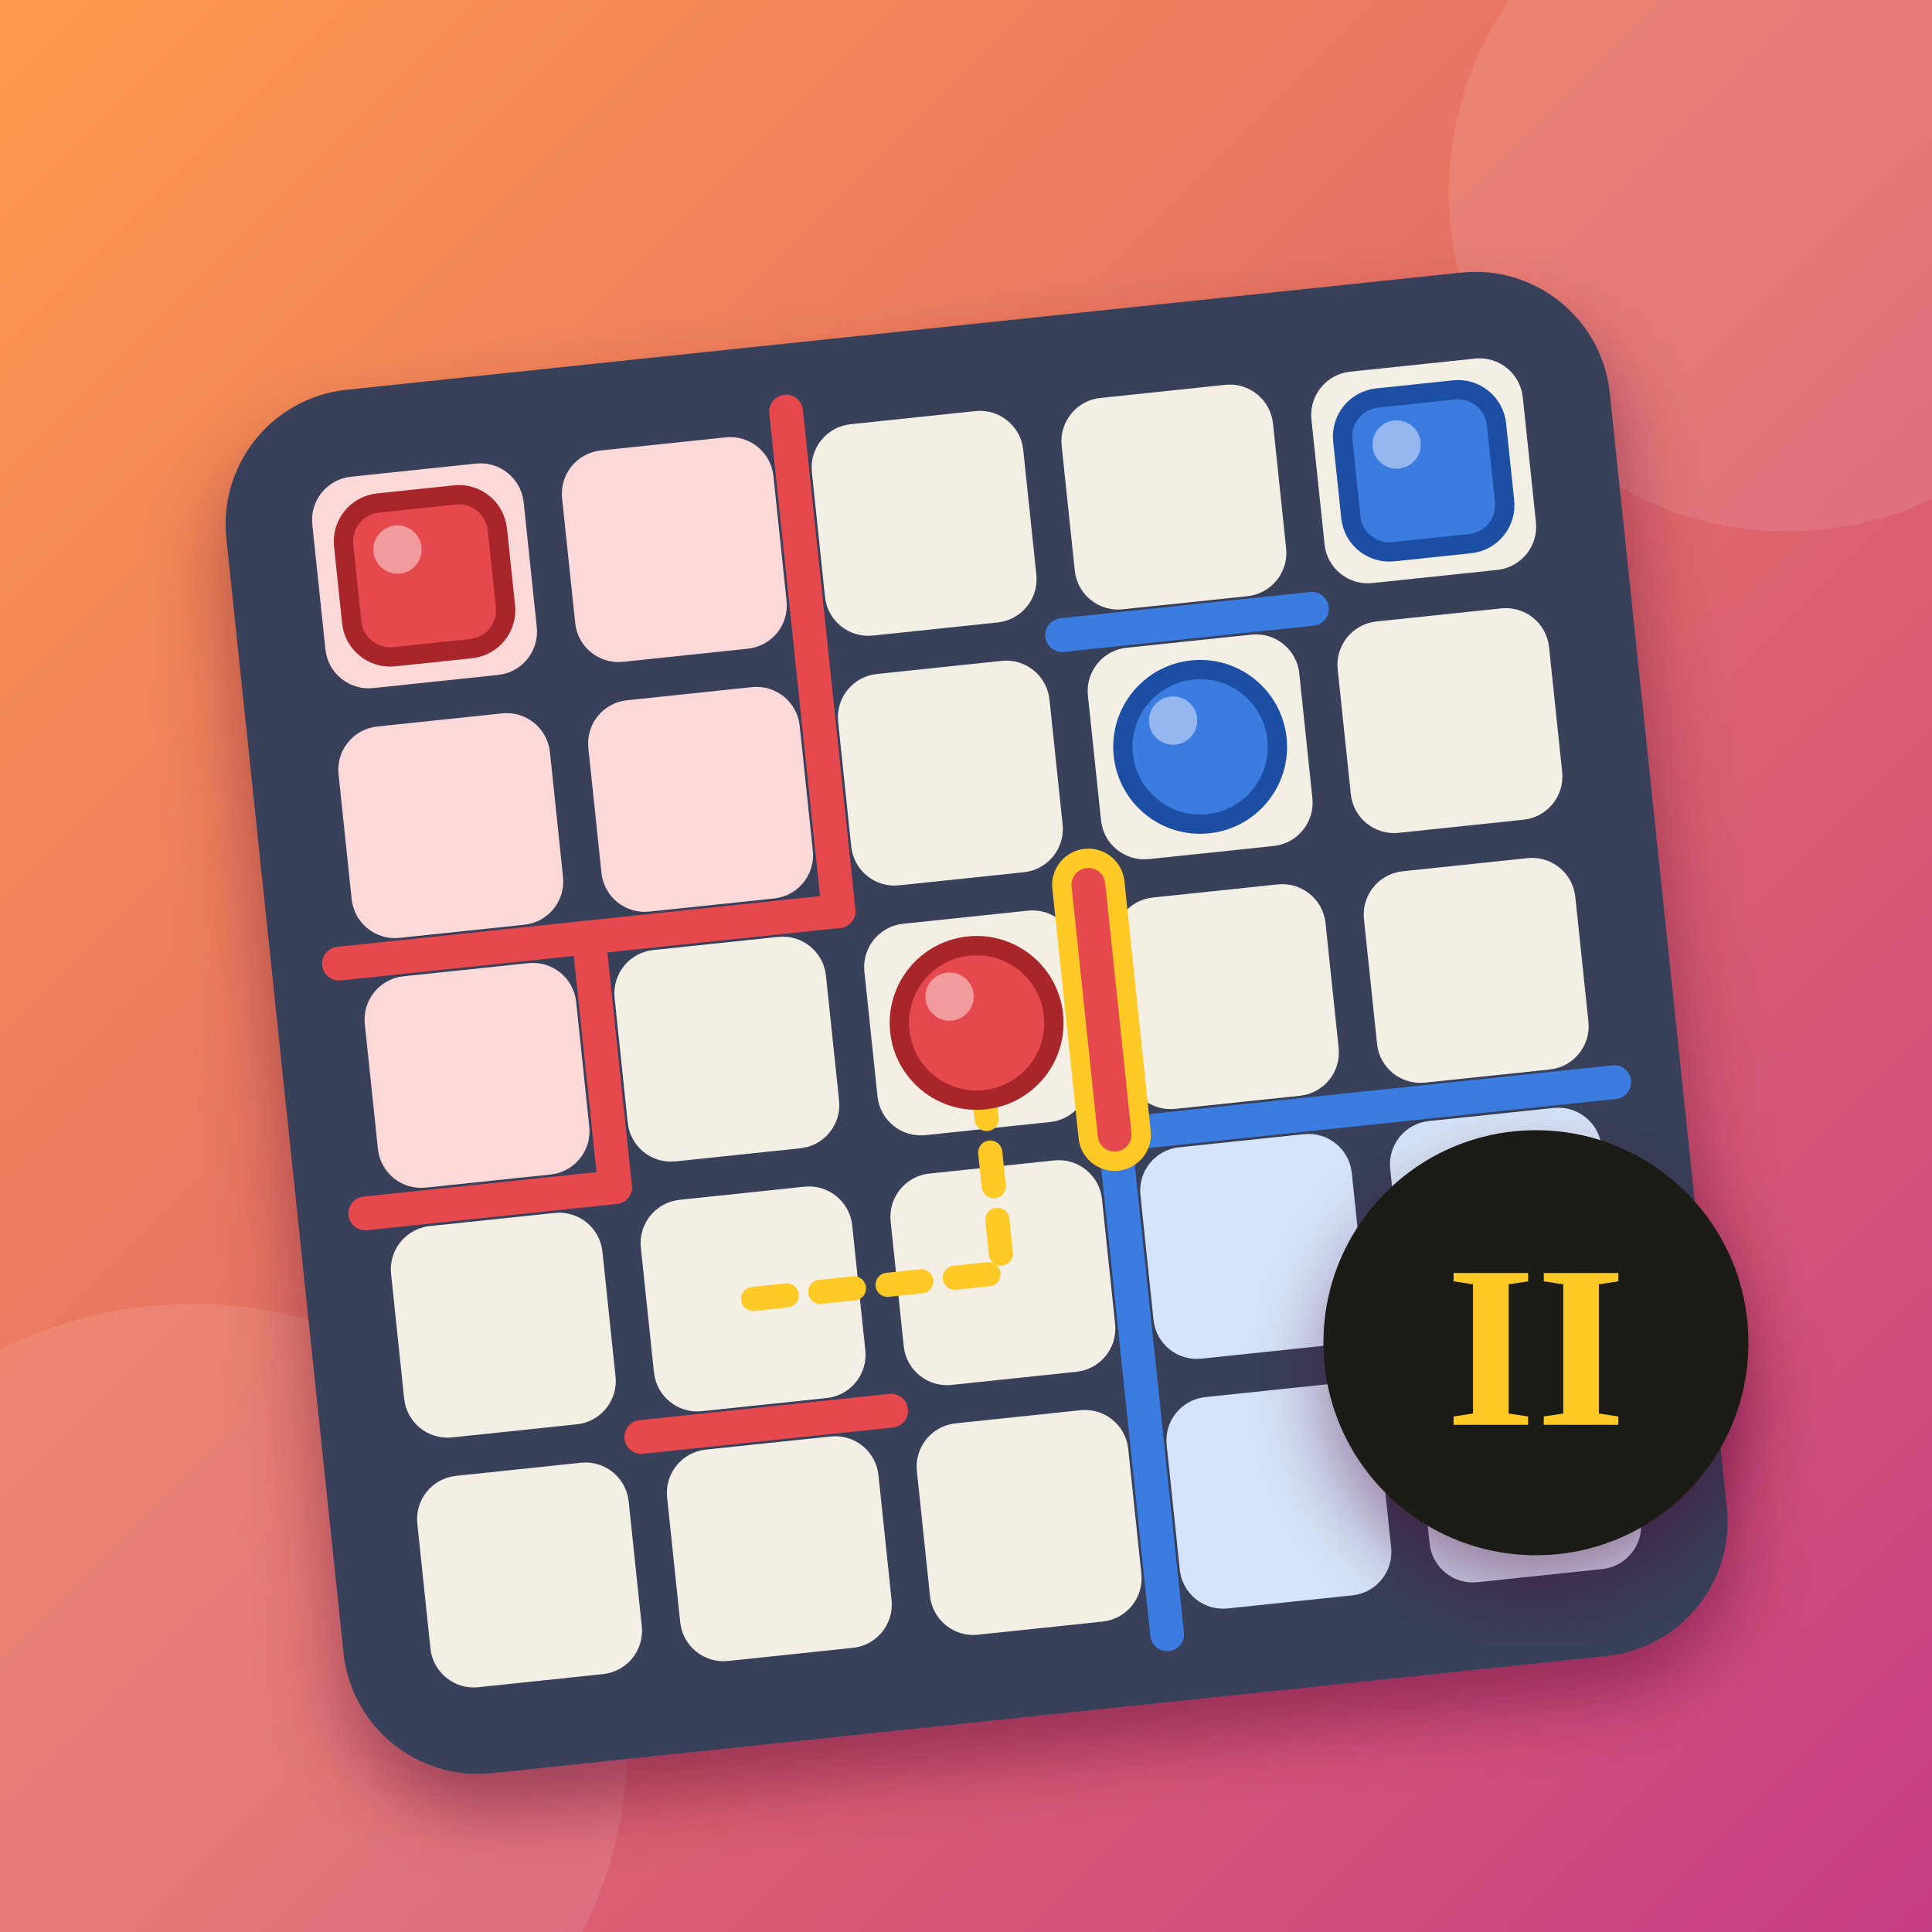
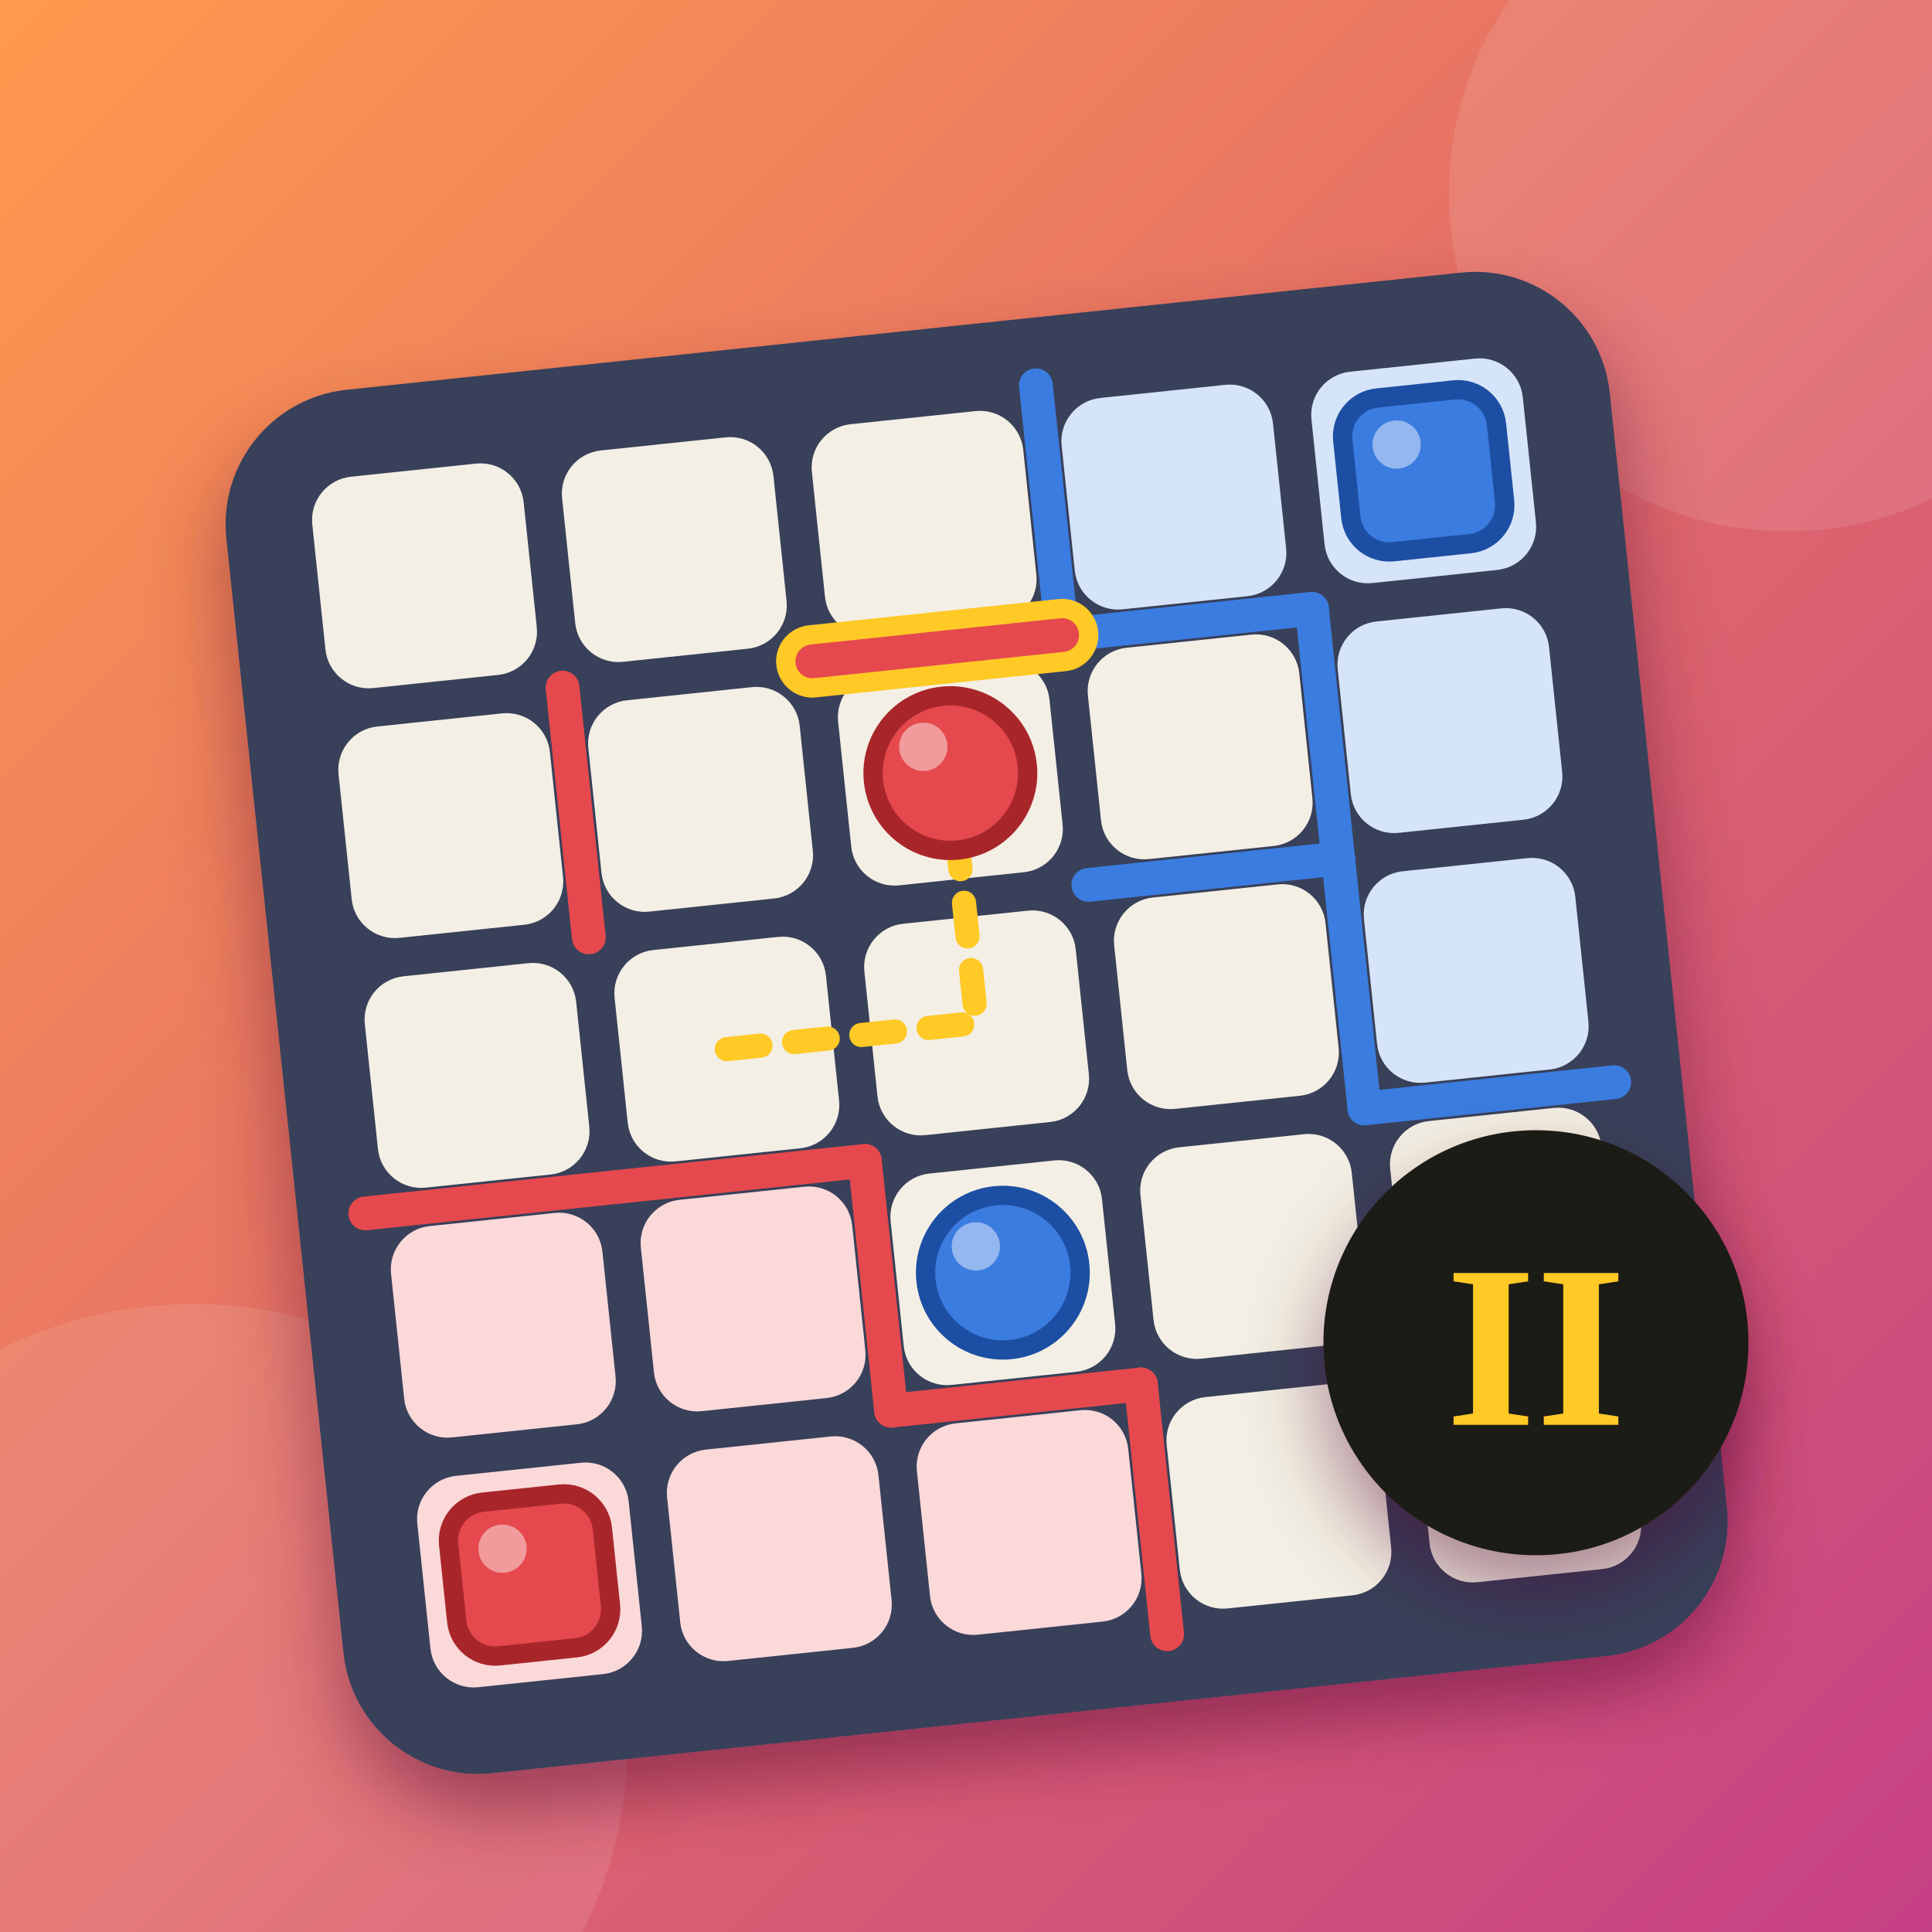
<svg xmlns="http://www.w3.org/2000/svg" viewBox="0 0 400 400">
  <defs>
    <linearGradient id="bg" x1="0" y1="0" x2="1" y2="1">
      <stop offset="0" stop-color="#ff9a4d" />
      <stop offset="1" stop-color="#c63f86" />
    </linearGradient>
    <filter id="sh" x="-20%" y="-20%" width="140%" height="140%">
      <feDropShadow dx="0" dy="8" stdDeviation="8" flood-color="#4a0f2c" flood-opacity=".45" />
    </filter>
  </defs>
  <rect width="400" height="400" fill="url(#bg)" />
  <circle cx="40" cy="360" r="90" fill="#fff" opacity=".1" />
  <circle cx="370" cy="40" r="70" fill="#fff" opacity=".1" />
  <g transform="rotate(-6 200 210)" filter="url(#sh)">
    <rect x="58" y="68" width="288" height="288" rx="28" fill="#38405a" />
-     <rect x="76" y="86" width="44" height="44" rx="9" fill="#fbd9d9" />
-     <rect x="128" y="86" width="44" height="44" rx="9" fill="#fbd9d9" />
+     <rect x="76" y="86" width="44" height="44" rx="9" fill="#f4efe4" />
+     <rect x="128" y="86" width="44" height="44" rx="9" fill="#f4efe4" />
    <rect x="180" y="86" width="44" height="44" rx="9" fill="#f4efe4" />
-     <rect x="232" y="86" width="44" height="44" rx="9" fill="#f4efe4" />
-     <rect x="284" y="86" width="44" height="44" rx="9" fill="#f4efe4" />
-     <rect x="76" y="138" width="44" height="44" rx="9" fill="#fbd9d9" />
-     <rect x="128" y="138" width="44" height="44" rx="9" fill="#fbd9d9" />
+     <rect x="232" y="86" width="44" height="44" rx="9" fill="#d6e4fa" />
+     <rect x="284" y="86" width="44" height="44" rx="9" fill="#d6e4fa" />
+     <rect x="76" y="138" width="44" height="44" rx="9" fill="#f4efe4" />
+     <rect x="128" y="138" width="44" height="44" rx="9" fill="#f4efe4" />
    <rect x="180" y="138" width="44" height="44" rx="9" fill="#f4efe4" />
    <rect x="232" y="138" width="44" height="44" rx="9" fill="#f4efe4" />
-     <rect x="284" y="138" width="44" height="44" rx="9" fill="#f4efe4" />
-     <rect x="76" y="190" width="44" height="44" rx="9" fill="#fbd9d9" />
+     <rect x="284" y="138" width="44" height="44" rx="9" fill="#d6e4fa" />
+     <rect x="76" y="190" width="44" height="44" rx="9" fill="#f4efe4" />
    <rect x="128" y="190" width="44" height="44" rx="9" fill="#f4efe4" />
    <rect x="180" y="190" width="44" height="44" rx="9" fill="#f4efe4" />
    <rect x="232" y="190" width="44" height="44" rx="9" fill="#f4efe4" />
-     <rect x="284" y="190" width="44" height="44" rx="9" fill="#f4efe4" />
-     <rect x="76" y="242" width="44" height="44" rx="9" fill="#f4efe4" />
-     <rect x="128" y="242" width="44" height="44" rx="9" fill="#f4efe4" />
+     <rect x="284" y="190" width="44" height="44" rx="9" fill="#d6e4fa" />
+     <rect x="76" y="242" width="44" height="44" rx="9" fill="#fbd9d9" />
+     <rect x="128" y="242" width="44" height="44" rx="9" fill="#fbd9d9" />
    <rect x="180" y="242" width="44" height="44" rx="9" fill="#f4efe4" />
-     <rect x="232" y="242" width="44" height="44" rx="9" fill="#d6e4fa" />
-     <rect x="284" y="242" width="44" height="44" rx="9" fill="#d6e4fa" />
-     <rect x="76" y="294" width="44" height="44" rx="9" fill="#f4efe4" />
-     <rect x="128" y="294" width="44" height="44" rx="9" fill="#f4efe4" />
-     <rect x="180" y="294" width="44" height="44" rx="9" fill="#f4efe4" />
-     <rect x="232" y="294" width="44" height="44" rx="9" fill="#d6e4fa" />
-     <rect x="284" y="294" width="44" height="44" rx="9" fill="#d6e4fa" />
-     <line x1="72" y1="186" x2="124" y2="186" stroke="#e5484d" stroke-width="7" stroke-linecap="round" />
-     <line x1="124" y1="186" x2="176" y2="186" stroke="#e5484d" stroke-width="7" stroke-linecap="round" />
-     <line x1="176" y1="82" x2="176" y2="134" stroke="#e5484d" stroke-width="7" stroke-linecap="round" />
-     <line x1="176" y1="134" x2="176" y2="186" stroke="#e5484d" stroke-width="7" stroke-linecap="round" />
+     <rect x="232" y="242" width="44" height="44" rx="9" fill="#f4efe4" />
+     <rect x="284" y="242" width="44" height="44" rx="9" fill="#f4efe4" />
+     <rect x="76" y="294" width="44" height="44" rx="9" fill="#fbd9d9" />
+     <rect x="128" y="294" width="44" height="44" rx="9" fill="#fbd9d9" />
+     <rect x="180" y="294" width="44" height="44" rx="9" fill="#fbd9d9" />
+     <rect x="232" y="294" width="44" height="44" rx="9" fill="#f4efe4" />
+     <rect x="284" y="294" width="44" height="44" rx="9" fill="#f4efe4" />
    <line x1="72" y1="238" x2="124" y2="238" stroke="#e5484d" stroke-width="7" stroke-linecap="round" />
-     <line x1="124" y1="186" x2="124" y2="238" stroke="#e5484d" stroke-width="7" stroke-linecap="round" />
-     <line x1="228" y1="238" x2="280" y2="238" stroke="#3b7be0" stroke-width="7" stroke-linecap="round" />
+     <line x1="124" y1="238" x2="176" y2="238" stroke="#e5484d" stroke-width="7" stroke-linecap="round" />
+     <line x1="176" y1="238" x2="176" y2="290" stroke="#e5484d" stroke-width="7" stroke-linecap="round" />
+     <line x1="176" y1="290" x2="228" y2="290" stroke="#e5484d" stroke-width="7" stroke-linecap="round" />
+     <line x1="228" y1="290" x2="228" y2="342" stroke="#e5484d" stroke-width="7" stroke-linecap="round" />
+     <line x1="228" y1="82" x2="228" y2="134" stroke="#3b7be0" stroke-width="7" stroke-linecap="round" />
+     <line x1="228" y1="134" x2="280" y2="134" stroke="#3b7be0" stroke-width="7" stroke-linecap="round" />
+     <line x1="280" y1="134" x2="280" y2="186" stroke="#3b7be0" stroke-width="7" stroke-linecap="round" />
+     <line x1="280" y1="186" x2="280" y2="238" stroke="#3b7be0" stroke-width="7" stroke-linecap="round" />
    <line x1="280" y1="238" x2="332" y2="238" stroke="#3b7be0" stroke-width="7" stroke-linecap="round" />
-     <line x1="228" y1="238" x2="228" y2="290" stroke="#3b7be0" stroke-width="7" stroke-linecap="round" />
-     <line x1="228" y1="290" x2="228" y2="342" stroke="#3b7be0" stroke-width="7" stroke-linecap="round" />
-     <line x1="228" y1="134" x2="280" y2="134" stroke="#3b7be0" stroke-width="7" stroke-linecap="round" />
-     <line x1="124" y1="290" x2="176" y2="290" stroke="#e5484d" stroke-width="7" stroke-linecap="round" />
-     <line x1="228" y1="186" x2="228" y2="238" stroke="#ffc928" stroke-width="15" stroke-linecap="round" />
-     <line x1="228" y1="186" x2="228" y2="238" stroke="#e5484d" stroke-width="7" stroke-linecap="round" />
-     <polyline points="150,264 202,264 202,212" fill="none" stroke="#ffc928" stroke-width="5" stroke-dasharray="7 7" stroke-linecap="round" stroke-linejoin="round" />
-     <rect x="82" y="92" width="32" height="32" rx="8" fill="#e5484d" stroke="#a8262b" stroke-width="4" />
-     <circle cx="93" cy="102" r="5" fill="#fff" opacity=".45" />
-     <circle cx="202" cy="212" r="16" fill="#e5484d" stroke="#a8262b" stroke-width="4" />
-     <circle cx="197" cy="206" r="5" fill="#fff" opacity=".45" />
+     <line x1="124" y1="134" x2="124" y2="186" stroke="#e5484d" stroke-width="7" stroke-linecap="round" />
+     <line x1="228" y1="186" x2="280" y2="186" stroke="#3b7be0" stroke-width="7" stroke-linecap="round" />
+     <line x1="176" y1="134" x2="228" y2="134" stroke="#ffc928" stroke-width="15" stroke-linecap="round" />
+     <line x1="176" y1="134" x2="228" y2="134" stroke="#e5484d" stroke-width="7" stroke-linecap="round" />
+     <polyline points="150,212 202,212 202,160" fill="none" stroke="#ffc928" stroke-width="5" stroke-dasharray="7 7" stroke-linecap="round" stroke-linejoin="round" />
+     <rect x="82" y="300" width="32" height="32" rx="8" fill="#e5484d" stroke="#a8262b" stroke-width="4" />
+     <circle cx="93" cy="310" r="5" fill="#fff" opacity=".45" />
+     <circle cx="202" cy="160" r="16" fill="#e5484d" stroke="#a8262b" stroke-width="4" />
+     <circle cx="197" cy="154" r="5" fill="#fff" opacity=".45" />
    <rect x="290" y="92" width="32" height="32" rx="8" fill="#3b7be0" stroke="#1f4fa3" stroke-width="4" />
    <circle cx="301" cy="102" r="5" fill="#fff" opacity=".45" />
-     <circle cx="254" cy="160" r="16" fill="#3b7be0" stroke="#1f4fa3" stroke-width="4" />
-     <circle cx="249" cy="154" r="5" fill="#fff" opacity=".45" />
+     <circle cx="202" cy="264" r="16" fill="#3b7be0" stroke="#1f4fa3" stroke-width="4" />
+     <circle cx="197" cy="258" r="5" fill="#fff" opacity=".45" />
  </g>
  <g transform="translate(318 278)" filter="url(#sh)">
    <circle r="44" fill="#1f1a14" />
    <text y="17" text-anchor="middle" font-family="Georgia, 'Times New Roman', serif" font-weight="700" font-size="48" fill="#ffc928">II</text>
  </g>
</svg>
